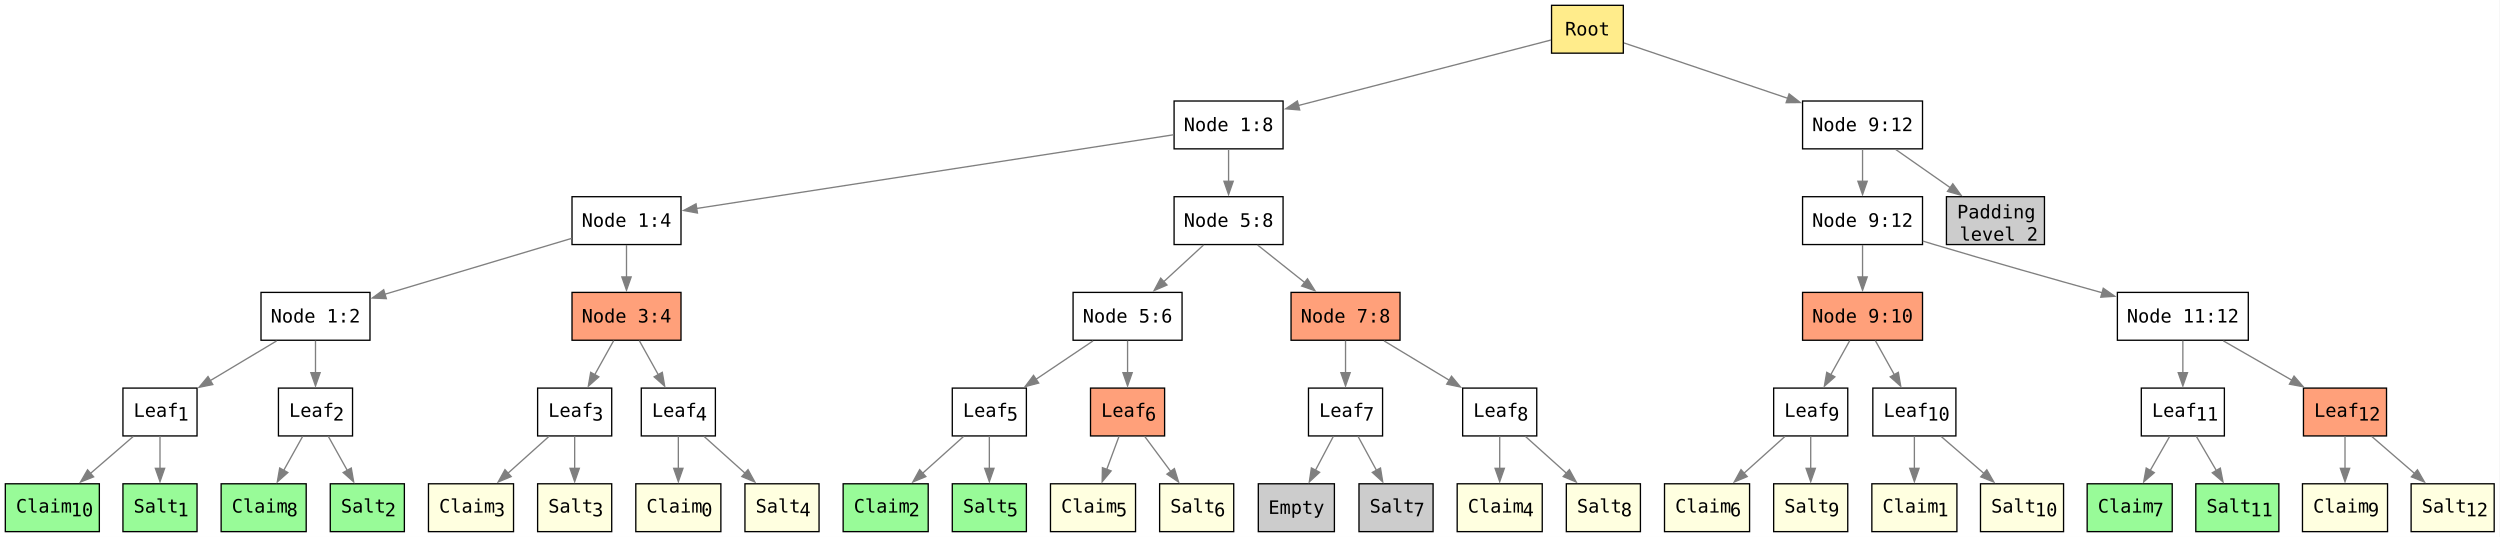
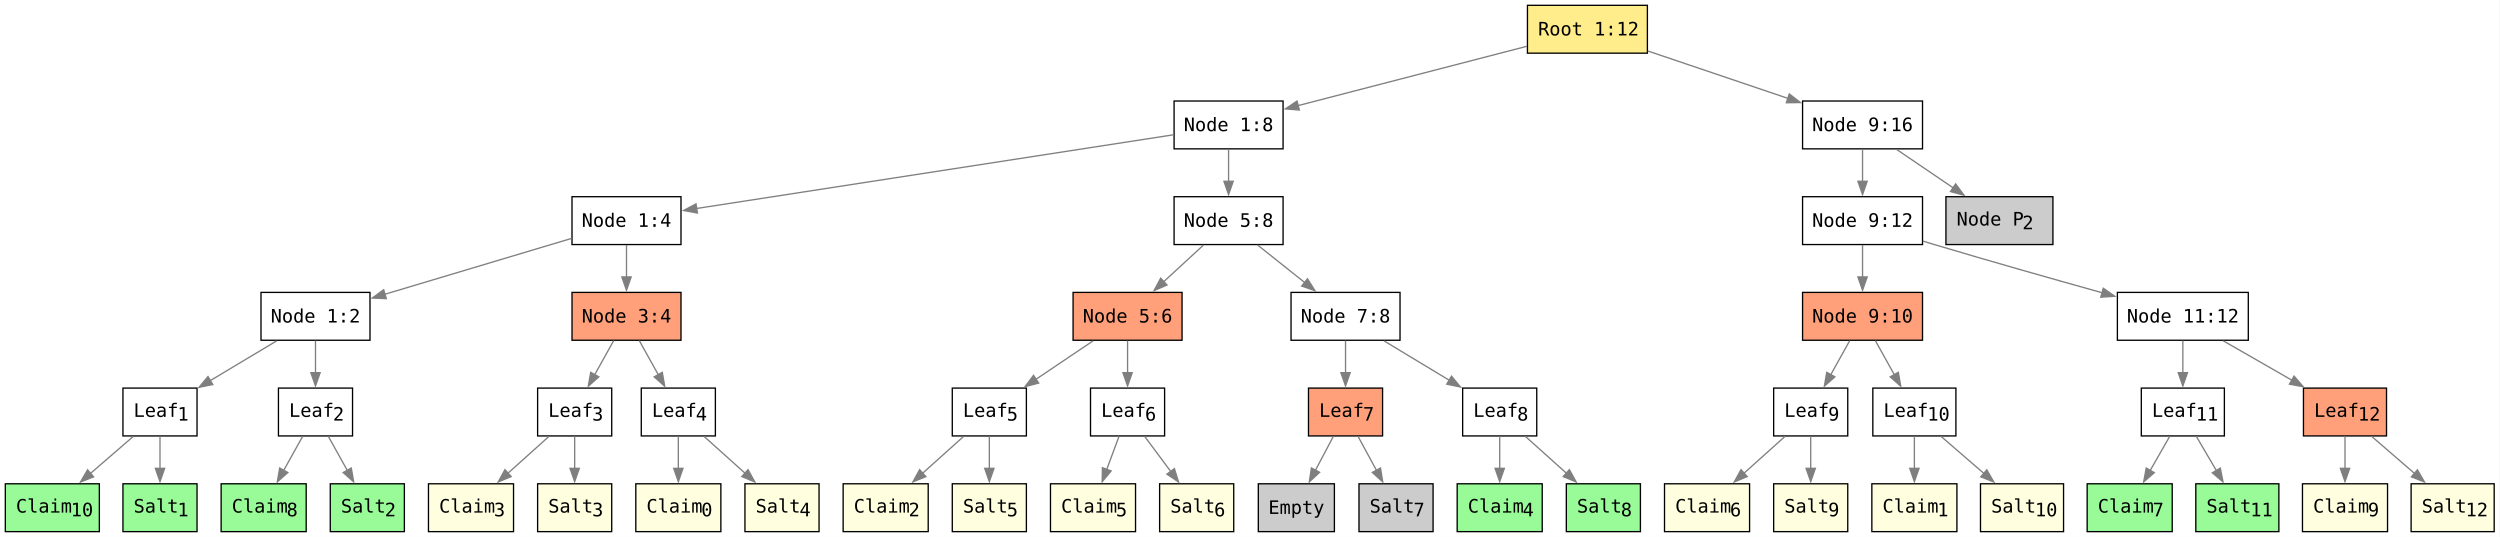
<svg xmlns="http://www.w3.org/2000/svg" width="1881pt" height="404pt" viewBox="0.00 0.00 1881.00 404.00">
  <g id="graph0" class="graph" transform="scale(1 1) rotate(0) translate(4 400)">
    <polygon fill="white" stroke="none" points="-4,4 -4,-400 1876.62,-400 1876.62,4 -4,4" />
    <g id="node1" class="node">
      <polygon fill="none" stroke="black" points="144.25,-108 88.5,-108 88.5,-72 144.25,-72 144.25,-108" />
      <text xml:space="preserve" text-anchor="start" x="96.5" y="-86.33" font-family="monospace" font-size="14.00">Leaf</text>
      <text xml:space="preserve" text-anchor="start" x="129.5" y="-86.33" font-family="monospace" baseline-shift="sub" font-size="14.00">1</text>
    </g>
    <g id="node26" class="node">
      <polygon fill="palegreen" stroke="black" points="70.75,-36 0,-36 0,0 70.75,0 70.75,-36" />
      <text xml:space="preserve" text-anchor="start" x="8" y="-14.32" font-family="monospace" font-size="14.00">Claim</text>
      <text xml:space="preserve" text-anchor="start" x="49.25" y="-14.32" font-family="monospace" baseline-shift="sub" font-size="14.00">10</text>
    </g>
    <g id="edge25" class="edge">
      <path fill="none" stroke="#7f7f7f" d="M96.35,-71.7C86.62,-63.28 74.74,-53.02 64.06,-43.79" />
      <polygon fill="#7f7f7f" stroke="#7f7f7f" points="66.45,-41.23 56.59,-37.34 61.87,-46.52 66.45,-41.23" />
    </g>
    <g id="node27" class="node">
      <polygon fill="palegreen" stroke="black" points="144.25,-36 88.5,-36 88.5,0 144.25,0 144.25,-36" />
      <text xml:space="preserve" text-anchor="start" x="96.5" y="-14.32" font-family="monospace" font-size="14.00">Salt</text>
      <text xml:space="preserve" text-anchor="start" x="129.5" y="-14.32" font-family="monospace" baseline-shift="sub" font-size="14.00">1</text>
    </g>
    <g id="edge26" class="edge">
      <path fill="none" stroke="#7f7f7f" d="M116.38,-71.7C116.38,-64.41 116.38,-55.73 116.38,-47.54" />
      <polygon fill="#7f7f7f" stroke="#7f7f7f" points="119.88,-47.62 116.38,-37.62 112.88,-47.62 119.88,-47.62" />
    </g>
    <g id="node2" class="node">
      <polygon fill="none" stroke="black" points="261.25,-108 205.5,-108 205.5,-72 261.25,-72 261.25,-108" />
      <text xml:space="preserve" text-anchor="start" x="213.5" y="-86.33" font-family="monospace" font-size="14.00">Leaf</text>
      <text xml:space="preserve" text-anchor="start" x="246.5" y="-86.33" font-family="monospace" baseline-shift="sub" font-size="14.00">2</text>
    </g>
    <g id="node28" class="node">
      <polygon fill="palegreen" stroke="black" points="226.38,-36 162.38,-36 162.38,0 226.38,0 226.38,-36" />
      <text xml:space="preserve" text-anchor="start" x="170.38" y="-14.32" font-family="monospace" font-size="14.00">Claim</text>
      <text xml:space="preserve" text-anchor="start" x="211.62" y="-14.32" font-family="monospace" baseline-shift="sub" font-size="14.00">8</text>
    </g>
    <g id="edge27" class="edge">
      <path fill="none" stroke="#7f7f7f" d="M223.73,-71.7C219.44,-63.98 214.27,-54.71 209.48,-46.11" />
      <polygon fill="#7f7f7f" stroke="#7f7f7f" points="212.57,-44.46 204.64,-37.43 206.45,-47.87 212.57,-44.46" />
    </g>
    <g id="node29" class="node">
      <polygon fill="palegreen" stroke="black" points="300.25,-36 244.5,-36 244.5,0 300.25,0 300.25,-36" />
      <text xml:space="preserve" text-anchor="start" x="252.5" y="-14.32" font-family="monospace" font-size="14.00">Salt</text>
      <text xml:space="preserve" text-anchor="start" x="285.5" y="-14.32" font-family="monospace" baseline-shift="sub" font-size="14.00">2</text>
    </g>
    <g id="edge28" class="edge">
      <path fill="none" stroke="#7f7f7f" d="M243.02,-71.7C247.31,-63.98 252.48,-54.71 257.27,-46.11" />
      <polygon fill="#7f7f7f" stroke="#7f7f7f" points="260.3,-47.87 262.11,-37.43 254.18,-44.46 260.3,-47.87" />
    </g>
    <g id="node3" class="node">
      <polygon fill="none" stroke="black" points="456.25,-108 400.5,-108 400.5,-72 456.25,-72 456.25,-108" />
      <text xml:space="preserve" text-anchor="start" x="408.5" y="-86.33" font-family="monospace" font-size="14.00">Leaf</text>
      <text xml:space="preserve" text-anchor="start" x="441.5" y="-86.33" font-family="monospace" baseline-shift="sub" font-size="14.00">3</text>
    </g>
    <g id="node30" class="node">
      <polygon fill="lightyellow" stroke="black" points="382.38,-36 318.38,-36 318.38,0 382.38,0 382.38,-36" />
      <text xml:space="preserve" text-anchor="start" x="326.38" y="-14.32" font-family="monospace" font-size="14.00">Claim</text>
      <text xml:space="preserve" text-anchor="start" x="367.62" y="-14.32" font-family="monospace" baseline-shift="sub" font-size="14.00">3</text>
    </g>
    <g id="edge29" class="edge">
      <path fill="none" stroke="#7f7f7f" d="M409.09,-71.7C399.72,-63.28 388.28,-53.02 378,-43.79" />
      <polygon fill="#7f7f7f" stroke="#7f7f7f" points="380.61,-41.43 370.83,-37.36 375.94,-46.64 380.61,-41.43" />
    </g>
    <g id="node31" class="node">
      <polygon fill="lightyellow" stroke="black" points="456.25,-36 400.5,-36 400.5,0 456.25,0 456.25,-36" />
      <text xml:space="preserve" text-anchor="start" x="408.5" y="-14.32" font-family="monospace" font-size="14.00">Salt</text>
      <text xml:space="preserve" text-anchor="start" x="441.5" y="-14.32" font-family="monospace" baseline-shift="sub" font-size="14.00">3</text>
    </g>
    <g id="edge30" class="edge">
      <path fill="none" stroke="#7f7f7f" d="M428.38,-71.7C428.38,-64.41 428.38,-55.73 428.38,-47.54" />
      <polygon fill="#7f7f7f" stroke="#7f7f7f" points="431.88,-47.62 428.38,-37.62 424.88,-47.62 431.88,-47.62" />
    </g>
    <g id="node4" class="node">
      <polygon fill="none" stroke="black" points="534.25,-108 478.5,-108 478.5,-72 534.25,-72 534.25,-108" />
      <text xml:space="preserve" text-anchor="start" x="486.5" y="-86.33" font-family="monospace" font-size="14.00">Leaf</text>
      <text xml:space="preserve" text-anchor="start" x="519.5" y="-86.33" font-family="monospace" baseline-shift="sub" font-size="14.00">4</text>
    </g>
    <g id="node32" class="node">
      <polygon fill="lightyellow" stroke="black" points="538.38,-36 474.38,-36 474.38,0 538.38,0 538.38,-36" />
      <text xml:space="preserve" text-anchor="start" x="482.38" y="-14.32" font-family="monospace" font-size="14.00">Claim</text>
      <text xml:space="preserve" text-anchor="start" x="523.62" y="-14.32" font-family="monospace" baseline-shift="sub" font-size="14.00">0</text>
    </g>
    <g id="edge31" class="edge">
      <path fill="none" stroke="#7f7f7f" d="M506.38,-71.7C506.38,-64.41 506.38,-55.73 506.38,-47.54" />
      <polygon fill="#7f7f7f" stroke="#7f7f7f" points="509.88,-47.62 506.38,-37.62 502.88,-47.62 509.88,-47.62" />
    </g>
    <g id="node33" class="node">
      <polygon fill="lightyellow" stroke="black" points="612.25,-36 556.5,-36 556.5,0 612.25,0 612.25,-36" />
      <text xml:space="preserve" text-anchor="start" x="564.5" y="-14.32" font-family="monospace" font-size="14.00">Salt</text>
      <text xml:space="preserve" text-anchor="start" x="597.5" y="-14.32" font-family="monospace" baseline-shift="sub" font-size="14.00">4</text>
    </g>
    <g id="edge32" class="edge">
      <path fill="none" stroke="#7f7f7f" d="M525.66,-71.7C535.03,-63.28 546.47,-53.02 556.75,-43.79" />
      <polygon fill="#7f7f7f" stroke="#7f7f7f" points="558.81,-46.64 563.92,-37.36 554.14,-41.43 558.81,-46.64" />
    </g>
    <g id="node5" class="node">
      <polygon fill="none" stroke="black" points="768.25,-108 712.5,-108 712.5,-72 768.25,-72 768.25,-108" />
      <text xml:space="preserve" text-anchor="start" x="720.5" y="-86.33" font-family="monospace" font-size="14.00">Leaf</text>
      <text xml:space="preserve" text-anchor="start" x="753.5" y="-86.33" font-family="monospace" baseline-shift="sub" font-size="14.00">5</text>
    </g>
    <g id="node34" class="node">
-       <polygon fill="palegreen" stroke="black" points="694.38,-36 630.38,-36 630.38,0 694.38,0 694.38,-36" />
+       <polygon fill="lightyellow" stroke="black" points="694.38,-36 630.38,-36 630.38,0 694.38,0 694.38,-36" />
      <text xml:space="preserve" text-anchor="start" x="638.38" y="-14.32" font-family="monospace" font-size="14.00">Claim</text>
      <text xml:space="preserve" text-anchor="start" x="679.62" y="-14.32" font-family="monospace" baseline-shift="sub" font-size="14.00">2</text>
    </g>
    <g id="edge33" class="edge">
      <path fill="none" stroke="#7f7f7f" d="M721.09,-71.7C711.72,-63.28 700.28,-53.02 690,-43.79" />
      <polygon fill="#7f7f7f" stroke="#7f7f7f" points="692.61,-41.43 682.83,-37.36 687.94,-46.64 692.61,-41.43" />
    </g>
    <g id="node35" class="node">
-       <polygon fill="palegreen" stroke="black" points="768.25,-36 712.5,-36 712.5,0 768.25,0 768.25,-36" />
+       <polygon fill="lightyellow" stroke="black" points="768.25,-36 712.5,-36 712.5,0 768.25,0 768.25,-36" />
      <text xml:space="preserve" text-anchor="start" x="720.5" y="-14.32" font-family="monospace" font-size="14.00">Salt</text>
      <text xml:space="preserve" text-anchor="start" x="753.5" y="-14.32" font-family="monospace" baseline-shift="sub" font-size="14.00">5</text>
    </g>
    <g id="edge34" class="edge">
      <path fill="none" stroke="#7f7f7f" d="M740.38,-71.7C740.38,-64.41 740.38,-55.73 740.38,-47.54" />
      <polygon fill="#7f7f7f" stroke="#7f7f7f" points="743.88,-47.62 740.38,-37.62 736.88,-47.62 743.88,-47.62" />
    </g>
    <g id="node6" class="node">
-       <polygon fill="lightsalmon" stroke="black" points="872.25,-108 816.5,-108 816.5,-72 872.25,-72 872.25,-108" />
+       <polygon fill="none" stroke="black" points="872.25,-108 816.5,-108 816.5,-72 872.25,-72 872.25,-108" />
      <text xml:space="preserve" text-anchor="start" x="824.5" y="-86.33" font-family="monospace" font-size="14.00">Leaf</text>
      <text xml:space="preserve" text-anchor="start" x="857.5" y="-86.33" font-family="monospace" baseline-shift="sub" font-size="14.00">6</text>
    </g>
    <g id="node36" class="node">
      <polygon fill="lightyellow" stroke="black" points="850.38,-36 786.38,-36 786.38,0 850.38,0 850.38,-36" />
      <text xml:space="preserve" text-anchor="start" x="794.38" y="-14.32" font-family="monospace" font-size="14.00">Claim</text>
      <text xml:space="preserve" text-anchor="start" x="835.62" y="-14.32" font-family="monospace" baseline-shift="sub" font-size="14.00">5</text>
    </g>
    <g id="edge35" class="edge">
      <path fill="none" stroke="#7f7f7f" d="M837.95,-71.7C835.15,-64.15 831.79,-55.12 828.66,-46.68" />
      <polygon fill="#7f7f7f" stroke="#7f7f7f" points="832.02,-45.68 825.26,-37.52 825.46,-48.12 832.02,-45.68" />
    </g>
    <g id="node37" class="node">
      <polygon fill="lightyellow" stroke="black" points="924.25,-36 868.5,-36 868.5,0 924.25,0 924.25,-36" />
      <text xml:space="preserve" text-anchor="start" x="876.5" y="-14.32" font-family="monospace" font-size="14.00">Salt</text>
      <text xml:space="preserve" text-anchor="start" x="909.5" y="-14.32" font-family="monospace" baseline-shift="sub" font-size="14.00">6</text>
    </g>
    <g id="edge36" class="edge">
      <path fill="none" stroke="#7f7f7f" d="M857.23,-71.7C863.15,-63.73 870.3,-54.1 876.86,-45.26" />
      <polygon fill="#7f7f7f" stroke="#7f7f7f" points="879.61,-47.43 882.77,-37.32 873.99,-43.26 879.61,-47.43" />
    </g>
    <g id="node7" class="node">
-       <polygon fill="none" stroke="black" points="1036.25,-108 980.5,-108 980.5,-72 1036.25,-72 1036.25,-108" />
+       <polygon fill="lightsalmon" stroke="black" points="1036.25,-108 980.5,-108 980.5,-72 1036.25,-72 1036.25,-108" />
      <text xml:space="preserve" text-anchor="start" x="988.5" y="-86.33" font-family="monospace" font-size="14.00">Leaf</text>
      <text xml:space="preserve" text-anchor="start" x="1021.5" y="-86.33" font-family="monospace" baseline-shift="sub" font-size="14.00">7</text>
    </g>
    <g id="node38" class="node">
      <polygon fill="#cccccc" stroke="black" points="1000,-36 942.75,-36 942.75,0 1000,0 1000,-36" />
      <text xml:space="preserve" text-anchor="middle" x="971.38" y="-13.32" font-family="monospace" font-size="14.00">Empty</text>
    </g>
    <g id="edge37" class="edge">
      <path fill="none" stroke="#7f7f7f" d="M999.23,-71.7C995.15,-63.98 990.25,-54.71 985.71,-46.11" />
      <polygon fill="#7f7f7f" stroke="#7f7f7f" points="988.89,-44.65 981.12,-37.44 982.7,-47.92 988.89,-44.65" />
    </g>
    <g id="node39" class="node">
      <polygon fill="#cccccc" stroke="black" points="1074.25,-36 1018.5,-36 1018.5,0 1074.25,0 1074.25,-36" />
      <text xml:space="preserve" text-anchor="start" x="1026.5" y="-14.32" font-family="monospace" font-size="14.00">Salt</text>
      <text xml:space="preserve" text-anchor="start" x="1059.5" y="-14.32" font-family="monospace" baseline-shift="sub" font-size="14.00">7</text>
    </g>
    <g id="edge38" class="edge">
      <path fill="none" stroke="#7f7f7f" d="M1017.77,-71.7C1021.96,-63.98 1026.99,-54.71 1031.66,-46.11" />
      <polygon fill="#7f7f7f" stroke="#7f7f7f" points="1034.67,-47.89 1036.37,-37.43 1028.52,-44.55 1034.67,-47.89" />
    </g>
    <g id="node8" class="node">
      <polygon fill="none" stroke="black" points="1152.25,-108 1096.5,-108 1096.5,-72 1152.25,-72 1152.25,-108" />
      <text xml:space="preserve" text-anchor="start" x="1104.5" y="-86.33" font-family="monospace" font-size="14.00">Leaf</text>
      <text xml:space="preserve" text-anchor="start" x="1137.5" y="-86.33" font-family="monospace" baseline-shift="sub" font-size="14.00">8</text>
    </g>
    <g id="node40" class="node">
-       <polygon fill="lightyellow" stroke="black" points="1156.38,-36 1092.38,-36 1092.38,0 1156.38,0 1156.38,-36" />
+       <polygon fill="palegreen" stroke="black" points="1156.38,-36 1092.38,-36 1092.38,0 1156.38,0 1156.38,-36" />
      <text xml:space="preserve" text-anchor="start" x="1100.38" y="-14.32" font-family="monospace" font-size="14.00">Claim</text>
      <text xml:space="preserve" text-anchor="start" x="1141.62" y="-14.32" font-family="monospace" baseline-shift="sub" font-size="14.00">4</text>
    </g>
    <g id="edge39" class="edge">
      <path fill="none" stroke="#7f7f7f" d="M1124.38,-71.7C1124.38,-64.41 1124.38,-55.73 1124.38,-47.54" />
      <polygon fill="#7f7f7f" stroke="#7f7f7f" points="1127.88,-47.62 1124.38,-37.62 1120.88,-47.62 1127.88,-47.62" />
    </g>
    <g id="node41" class="node">
-       <polygon fill="lightyellow" stroke="black" points="1230.25,-36 1174.5,-36 1174.5,0 1230.25,0 1230.25,-36" />
+       <polygon fill="palegreen" stroke="black" points="1230.25,-36 1174.5,-36 1174.5,0 1230.25,0 1230.25,-36" />
      <text xml:space="preserve" text-anchor="start" x="1182.5" y="-14.32" font-family="monospace" font-size="14.00">Salt</text>
      <text xml:space="preserve" text-anchor="start" x="1215.5" y="-14.32" font-family="monospace" baseline-shift="sub" font-size="14.00">8</text>
    </g>
    <g id="edge40" class="edge">
      <path fill="none" stroke="#7f7f7f" d="M1143.66,-71.7C1153.03,-63.28 1164.47,-53.02 1174.75,-43.79" />
      <polygon fill="#7f7f7f" stroke="#7f7f7f" points="1176.81,-46.64 1181.92,-37.36 1172.14,-41.43 1176.81,-46.64" />
    </g>
    <g id="node9" class="node">
      <polygon fill="none" stroke="black" points="1386.25,-108 1330.5,-108 1330.5,-72 1386.25,-72 1386.25,-108" />
      <text xml:space="preserve" text-anchor="start" x="1338.5" y="-86.33" font-family="monospace" font-size="14.00">Leaf</text>
      <text xml:space="preserve" text-anchor="start" x="1371.5" y="-86.33" font-family="monospace" baseline-shift="sub" font-size="14.00">9</text>
    </g>
    <g id="node42" class="node">
      <polygon fill="lightyellow" stroke="black" points="1312.38,-36 1248.38,-36 1248.38,0 1312.38,0 1312.38,-36" />
      <text xml:space="preserve" text-anchor="start" x="1256.38" y="-14.32" font-family="monospace" font-size="14.00">Claim</text>
      <text xml:space="preserve" text-anchor="start" x="1297.62" y="-14.32" font-family="monospace" baseline-shift="sub" font-size="14.00">6</text>
    </g>
    <g id="edge41" class="edge">
      <path fill="none" stroke="#7f7f7f" d="M1339.09,-71.7C1329.72,-63.28 1318.28,-53.02 1308,-43.79" />
      <polygon fill="#7f7f7f" stroke="#7f7f7f" points="1310.61,-41.43 1300.83,-37.36 1305.94,-46.64 1310.61,-41.43" />
    </g>
    <g id="node43" class="node">
      <polygon fill="lightyellow" stroke="black" points="1386.25,-36 1330.5,-36 1330.5,0 1386.25,0 1386.25,-36" />
      <text xml:space="preserve" text-anchor="start" x="1338.5" y="-14.32" font-family="monospace" font-size="14.00">Salt</text>
      <text xml:space="preserve" text-anchor="start" x="1371.5" y="-14.32" font-family="monospace" baseline-shift="sub" font-size="14.00">9</text>
    </g>
    <g id="edge42" class="edge">
      <path fill="none" stroke="#7f7f7f" d="M1358.38,-71.7C1358.38,-64.41 1358.38,-55.73 1358.38,-47.54" />
      <polygon fill="#7f7f7f" stroke="#7f7f7f" points="1361.88,-47.62 1358.38,-37.62 1354.88,-47.62 1361.88,-47.62" />
    </g>
    <g id="node10" class="node">
      <polygon fill="none" stroke="black" points="1467.62,-108 1405.12,-108 1405.12,-72 1467.62,-72 1467.62,-108" />
      <text xml:space="preserve" text-anchor="start" x="1413.12" y="-86.33" font-family="monospace" font-size="14.00">Leaf</text>
      <text xml:space="preserve" text-anchor="start" x="1446.12" y="-86.33" font-family="monospace" baseline-shift="sub" font-size="14.00">10</text>
    </g>
    <g id="node44" class="node">
      <polygon fill="lightyellow" stroke="black" points="1468.38,-36 1404.38,-36 1404.38,0 1468.38,0 1468.38,-36" />
      <text xml:space="preserve" text-anchor="start" x="1412.38" y="-14.32" font-family="monospace" font-size="14.00">Claim</text>
      <text xml:space="preserve" text-anchor="start" x="1453.62" y="-14.32" font-family="monospace" baseline-shift="sub" font-size="14.00">1</text>
    </g>
    <g id="edge43" class="edge">
      <path fill="none" stroke="#7f7f7f" d="M1436.38,-71.7C1436.38,-64.41 1436.38,-55.73 1436.38,-47.54" />
      <polygon fill="#7f7f7f" stroke="#7f7f7f" points="1439.88,-47.62 1436.38,-37.62 1432.88,-47.62 1439.88,-47.62" />
    </g>
    <g id="node45" class="node">
      <polygon fill="lightyellow" stroke="black" points="1548.62,-36 1486.12,-36 1486.12,0 1548.62,0 1548.62,-36" />
      <text xml:space="preserve" text-anchor="start" x="1494.12" y="-14.32" font-family="monospace" font-size="14.00">Salt</text>
      <text xml:space="preserve" text-anchor="start" x="1527.12" y="-14.32" font-family="monospace" baseline-shift="sub" font-size="14.00">10</text>
    </g>
    <g id="edge44" class="edge">
      <path fill="none" stroke="#7f7f7f" d="M1456.4,-71.7C1466.13,-63.28 1478.01,-53.02 1488.69,-43.79" />
      <polygon fill="#7f7f7f" stroke="#7f7f7f" points="1490.88,-46.52 1496.16,-37.34 1486.3,-41.23 1490.88,-46.52" />
    </g>
    <g id="node11" class="node">
      <polygon fill="none" stroke="black" points="1669.62,-108 1607.12,-108 1607.12,-72 1669.62,-72 1669.62,-108" />
      <text xml:space="preserve" text-anchor="start" x="1615.12" y="-86.33" font-family="monospace" font-size="14.00">Leaf</text>
      <text xml:space="preserve" text-anchor="start" x="1648.12" y="-86.33" font-family="monospace" baseline-shift="sub" font-size="14.00">11</text>
    </g>
    <g id="node46" class="node">
      <polygon fill="palegreen" stroke="black" points="1630.38,-36 1566.38,-36 1566.38,0 1630.38,0 1630.38,-36" />
      <text xml:space="preserve" text-anchor="start" x="1574.38" y="-14.32" font-family="monospace" font-size="14.00">Claim</text>
      <text xml:space="preserve" text-anchor="start" x="1615.62" y="-14.32" font-family="monospace" baseline-shift="sub" font-size="14.00">7</text>
    </g>
    <g id="edge45" class="edge">
      <path fill="none" stroke="#7f7f7f" d="M1628.49,-71.7C1624.03,-63.9 1618.67,-54.51 1613.71,-45.83" />
      <polygon fill="#7f7f7f" stroke="#7f7f7f" points="1616.9,-44.36 1608.9,-37.42 1610.82,-47.84 1616.9,-44.36" />
    </g>
    <g id="node47" class="node">
      <polygon fill="palegreen" stroke="black" points="1710.62,-36 1648.12,-36 1648.12,0 1710.62,0 1710.62,-36" />
      <text xml:space="preserve" text-anchor="start" x="1656.12" y="-14.32" font-family="monospace" font-size="14.00">Salt</text>
      <text xml:space="preserve" text-anchor="start" x="1689.12" y="-14.32" font-family="monospace" baseline-shift="sub" font-size="14.00">11</text>
    </g>
    <g id="edge46" class="edge">
      <path fill="none" stroke="#7f7f7f" d="M1648.51,-71.7C1653.08,-63.9 1658.58,-54.51 1663.66,-45.83" />
      <polygon fill="#7f7f7f" stroke="#7f7f7f" points="1666.56,-47.81 1668.59,-37.41 1660.52,-44.27 1666.56,-47.81" />
    </g>
    <g id="node12" class="node">
      <polygon fill="lightsalmon" stroke="black" points="1791.62,-108 1729.12,-108 1729.12,-72 1791.62,-72 1791.62,-108" />
      <text xml:space="preserve" text-anchor="start" x="1737.12" y="-86.33" font-family="monospace" font-size="14.00">Leaf</text>
      <text xml:space="preserve" text-anchor="start" x="1770.12" y="-86.33" font-family="monospace" baseline-shift="sub" font-size="14.00">12</text>
    </g>
    <g id="node48" class="node">
      <polygon fill="lightyellow" stroke="black" points="1792.38,-36 1728.38,-36 1728.38,0 1792.38,0 1792.38,-36" />
      <text xml:space="preserve" text-anchor="start" x="1736.38" y="-14.32" font-family="monospace" font-size="14.00">Claim</text>
      <text xml:space="preserve" text-anchor="start" x="1777.62" y="-14.32" font-family="monospace" baseline-shift="sub" font-size="14.00">9</text>
    </g>
    <g id="edge47" class="edge">
      <path fill="none" stroke="#7f7f7f" d="M1760.38,-71.7C1760.38,-64.41 1760.38,-55.73 1760.38,-47.54" />
      <polygon fill="#7f7f7f" stroke="#7f7f7f" points="1763.88,-47.62 1760.38,-37.62 1756.88,-47.62 1763.88,-47.62" />
    </g>
    <g id="node49" class="node">
      <polygon fill="lightyellow" stroke="black" points="1872.62,-36 1810.12,-36 1810.12,0 1872.62,0 1872.62,-36" />
      <text xml:space="preserve" text-anchor="start" x="1818.12" y="-14.32" font-family="monospace" font-size="14.00">Salt</text>
      <text xml:space="preserve" text-anchor="start" x="1851.12" y="-14.32" font-family="monospace" baseline-shift="sub" font-size="14.00">12</text>
    </g>
    <g id="edge48" class="edge">
      <path fill="none" stroke="#7f7f7f" d="M1780.4,-71.7C1790.13,-63.28 1802.01,-53.02 1812.69,-43.79" />
      <polygon fill="#7f7f7f" stroke="#7f7f7f" points="1814.88,-46.52 1820.16,-37.34 1810.3,-41.23 1814.88,-46.52" />
    </g>
    <g id="node13" class="node">
      <polygon fill="none" stroke="black" points="274.38,-180 192.38,-180 192.38,-144 274.38,-144 274.38,-180" />
      <text xml:space="preserve" text-anchor="middle" x="233.38" y="-157.32" font-family="monospace" font-size="14.00">Node 1:2</text>
    </g>
    <g id="edge1" class="edge">
      <path fill="none" stroke="#7f7f7f" d="M204.15,-143.52C189.02,-134.46 170.36,-123.3 154.15,-113.6" />
      <polygon fill="#7f7f7f" stroke="#7f7f7f" points="156.1,-110.69 145.72,-108.56 152.5,-116.69 156.1,-110.69" />
    </g>
    <g id="edge2" class="edge">
      <path fill="none" stroke="#7f7f7f" d="M233.38,-143.7C233.38,-136.41 233.38,-127.73 233.38,-119.54" />
      <polygon fill="#7f7f7f" stroke="#7f7f7f" points="236.88,-119.62 233.38,-109.62 229.88,-119.62 236.88,-119.62" />
    </g>
    <g id="node14" class="node">
      <polygon fill="lightsalmon" stroke="black" points="508.38,-180 426.38,-180 426.38,-144 508.38,-144 508.38,-180" />
      <text xml:space="preserve" text-anchor="middle" x="467.38" y="-157.32" font-family="monospace" font-size="14.00">Node 3:4</text>
    </g>
    <g id="edge3" class="edge">
      <path fill="none" stroke="#7f7f7f" d="M457.73,-143.7C453.44,-135.98 448.27,-126.71 443.48,-118.11" />
      <polygon fill="#7f7f7f" stroke="#7f7f7f" points="446.57,-116.46 438.64,-109.43 440.45,-119.87 446.57,-116.46" />
    </g>
    <g id="edge4" class="edge">
      <path fill="none" stroke="#7f7f7f" d="M477.02,-143.7C481.31,-135.98 486.48,-126.71 491.27,-118.11" />
      <polygon fill="#7f7f7f" stroke="#7f7f7f" points="494.3,-119.87 496.11,-109.43 488.18,-116.46 494.3,-119.87" />
    </g>
    <g id="node15" class="node">
-       <polygon fill="none" stroke="black" points="885.38,-180 803.38,-180 803.38,-144 885.38,-144 885.38,-180" />
+       <polygon fill="lightsalmon" stroke="black" points="885.38,-180 803.38,-180 803.38,-144 885.38,-144 885.38,-180" />
      <text xml:space="preserve" text-anchor="middle" x="844.38" y="-157.32" font-family="monospace" font-size="14.00">Node 5:6</text>
    </g>
    <g id="edge5" class="edge">
      <path fill="none" stroke="#7f7f7f" d="M818.4,-143.52C805.4,-134.76 789.47,-124.04 775.4,-114.58" />
      <polygon fill="#7f7f7f" stroke="#7f7f7f" points="777.53,-111.79 767.27,-109.11 773.62,-117.59 777.53,-111.79" />
    </g>
    <g id="edge6" class="edge">
      <path fill="none" stroke="#7f7f7f" d="M844.38,-143.7C844.38,-136.41 844.38,-127.73 844.38,-119.54" />
      <polygon fill="#7f7f7f" stroke="#7f7f7f" points="847.88,-119.62 844.38,-109.62 840.88,-119.62 847.88,-119.62" />
    </g>
    <g id="node16" class="node">
-       <polygon fill="lightsalmon" stroke="black" points="1049.38,-180 967.38,-180 967.38,-144 1049.38,-144 1049.38,-180" />
+       <polygon fill="none" stroke="black" points="1049.38,-180 967.38,-180 967.38,-144 1049.38,-144 1049.38,-180" />
      <text xml:space="preserve" text-anchor="middle" x="1008.38" y="-157.32" font-family="monospace" font-size="14.00">Node 7:8</text>
    </g>
    <g id="edge7" class="edge">
      <path fill="none" stroke="#7f7f7f" d="M1008.38,-143.7C1008.38,-136.41 1008.38,-127.73 1008.38,-119.54" />
      <polygon fill="#7f7f7f" stroke="#7f7f7f" points="1011.88,-119.62 1008.38,-109.62 1004.88,-119.62 1011.88,-119.62" />
    </g>
    <g id="edge8" class="edge">
      <path fill="none" stroke="#7f7f7f" d="M1037.35,-143.52C1052.24,-134.53 1070.57,-123.47 1086.57,-113.81" />
      <polygon fill="#7f7f7f" stroke="#7f7f7f" points="1088.12,-116.96 1094.88,-108.8 1084.51,-110.97 1088.12,-116.96" />
    </g>
    <g id="node17" class="node">
      <polygon fill="lightsalmon" stroke="black" points="1442.5,-180 1352.25,-180 1352.25,-144 1442.5,-144 1442.5,-180" />
      <text xml:space="preserve" text-anchor="middle" x="1397.38" y="-157.32" font-family="monospace" font-size="14.00">Node 9:10</text>
    </g>
    <g id="edge9" class="edge">
      <path fill="none" stroke="#7f7f7f" d="M1387.73,-143.7C1383.44,-135.98 1378.27,-126.71 1373.48,-118.11" />
      <polygon fill="#7f7f7f" stroke="#7f7f7f" points="1376.57,-116.46 1368.64,-109.43 1370.45,-119.87 1376.57,-116.46" />
    </g>
    <g id="edge10" class="edge">
      <path fill="none" stroke="#7f7f7f" d="M1407.02,-143.7C1411.31,-135.98 1416.48,-126.71 1421.27,-118.11" />
      <polygon fill="#7f7f7f" stroke="#7f7f7f" points="1424.3,-119.87 1426.11,-109.43 1418.18,-116.46 1424.3,-119.87" />
    </g>
    <g id="node18" class="node">
      <polygon fill="none" stroke="black" points="1687.62,-180 1589.12,-180 1589.12,-144 1687.62,-144 1687.62,-180" />
      <text xml:space="preserve" text-anchor="middle" x="1638.38" y="-157.32" font-family="monospace" font-size="14.00">Node 11:12</text>
    </g>
    <g id="edge11" class="edge">
      <path fill="none" stroke="#7f7f7f" d="M1638.38,-143.7C1638.38,-136.41 1638.38,-127.73 1638.38,-119.54" />
      <polygon fill="#7f7f7f" stroke="#7f7f7f" points="1641.88,-119.62 1638.38,-109.62 1634.88,-119.62 1641.88,-119.62" />
    </g>
    <g id="edge12" class="edge">
      <path fill="none" stroke="#7f7f7f" d="M1668.85,-143.52C1684.54,-134.51 1703.87,-123.42 1720.71,-113.76" />
      <polygon fill="#7f7f7f" stroke="#7f7f7f" points="1722.05,-117.03 1728.98,-109.01 1718.56,-110.95 1722.05,-117.03" />
    </g>
    <g id="node19" class="node">
      <polygon fill="none" stroke="black" points="508.38,-252 426.38,-252 426.38,-216 508.38,-216 508.38,-252" />
      <text xml:space="preserve" text-anchor="middle" x="467.38" y="-229.32" font-family="monospace" font-size="14.00">Node 1:4</text>
    </g>
    <g id="edge13" class="edge">
      <path fill="none" stroke="#7f7f7f" d="M426.08,-220.65C386.94,-208.94 327.98,-191.3 285.59,-178.62" />
      <polygon fill="#7f7f7f" stroke="#7f7f7f" points="286.68,-175.29 276.1,-175.78 284.68,-182 286.68,-175.29" />
    </g>
    <g id="edge14" class="edge">
      <path fill="none" stroke="#7f7f7f" d="M467.38,-215.7C467.38,-208.41 467.38,-199.73 467.38,-191.54" />
      <polygon fill="#7f7f7f" stroke="#7f7f7f" points="470.88,-191.62 467.38,-181.62 463.88,-191.62 470.88,-191.62" />
    </g>
    <g id="node20" class="node">
      <polygon fill="none" stroke="black" points="961.38,-252 879.38,-252 879.38,-216 961.38,-216 961.38,-252" />
      <text xml:space="preserve" text-anchor="middle" x="920.38" y="-229.32" font-family="monospace" font-size="14.00">Node 5:8</text>
    </g>
    <g id="edge15" class="edge">
      <path fill="none" stroke="#7f7f7f" d="M901.59,-215.7C892.55,-207.37 881.53,-197.22 871.59,-188.07" />
      <polygon fill="#7f7f7f" stroke="#7f7f7f" points="874.05,-185.57 864.32,-181.37 869.31,-190.72 874.05,-185.57" />
    </g>
    <g id="edge16" class="edge">
      <path fill="none" stroke="#7f7f7f" d="M942.13,-215.7C952.81,-207.2 965.87,-196.81 977.56,-187.51" />
      <polygon fill="#7f7f7f" stroke="#7f7f7f" points="979.74,-190.25 985.38,-181.29 975.38,-184.78 979.74,-190.25" />
    </g>
    <g id="node21" class="node">
      <polygon fill="none" stroke="black" points="1442.5,-252 1352.25,-252 1352.25,-216 1442.5,-216 1442.5,-252" />
      <text xml:space="preserve" text-anchor="middle" x="1397.38" y="-229.32" font-family="monospace" font-size="14.00">Node 9:12</text>
    </g>
    <g id="edge17" class="edge">
      <path fill="none" stroke="#7f7f7f" d="M1397.38,-215.7C1397.38,-208.41 1397.38,-199.73 1397.38,-191.54" />
      <polygon fill="#7f7f7f" stroke="#7f7f7f" points="1400.88,-191.62 1397.38,-181.62 1393.88,-191.62 1400.88,-191.62" />
    </g>
    <g id="edge18" class="edge">
      <path fill="none" stroke="#7f7f7f" d="M1442.72,-218.62C1445.65,-217.73 1448.55,-216.84 1451.38,-216 1493.42,-203.43 1541,-189.95 1577.65,-179.73" />
      <polygon fill="#7f7f7f" stroke="#7f7f7f" points="1578.5,-183.13 1587.2,-177.08 1576.62,-176.39 1578.5,-183.13" />
    </g>
    <g id="node22" class="node">
-       <polygon fill="#cccccc" stroke="black" points="1534.25,-252 1460.5,-252 1460.5,-216 1534.25,-216 1534.25,-252" />
-       <text xml:space="preserve" text-anchor="start" x="1468.5" y="-235.7" font-family="monospace" font-size="14.00">Padding</text>
-       <text xml:space="preserve" text-anchor="start" x="1470.38" y="-221.7" font-family="monospace" baseline-shift="sub" font-size="14.00">level 2 </text>
+       <polygon fill="#cccccc" stroke="black" points="1540.62,-252 1460.12,-252 1460.12,-216 1540.62,-216 1540.62,-252" />
+       <text xml:space="preserve" text-anchor="start" x="1468.12" y="-230.32" font-family="monospace" font-size="14.00">Node P</text>
+       <text xml:space="preserve" text-anchor="start" x="1517.62" y="-230.32" font-family="monospace" baseline-shift="sub" font-size="14.00">2</text>
+       <text xml:space="preserve" text-anchor="start" x="1524.38" y="-230.32" font-family="monospace" font-size="14.00"> </text>
    </g>
    <g id="node23" class="node">
      <polygon fill="none" stroke="black" points="961.38,-324 879.38,-324 879.38,-288 961.38,-288 961.38,-324" />
      <text xml:space="preserve" text-anchor="middle" x="920.38" y="-301.32" font-family="monospace" font-size="14.00">Node 1:8</text>
    </g>
    <g id="edge19" class="edge">
      <path fill="none" stroke="#7f7f7f" d="M878.97,-298.6C796.34,-285.83 611.1,-257.21 520,-243.13" />
      <polygon fill="#7f7f7f" stroke="#7f7f7f" points="520.76,-239.71 510.34,-241.64 519.69,-246.63 520.76,-239.71" />
    </g>
    <g id="edge20" class="edge">
      <path fill="none" stroke="#7f7f7f" d="M920.38,-287.7C920.38,-280.41 920.38,-271.73 920.38,-263.54" />
      <polygon fill="#7f7f7f" stroke="#7f7f7f" points="923.88,-263.62 920.38,-253.62 916.88,-263.62 923.88,-263.62" />
    </g>
    <g id="node24" class="node">
      <polygon fill="none" stroke="black" points="1442.5,-324 1352.25,-324 1352.25,-288 1442.5,-288 1442.5,-324" />
-       <text xml:space="preserve" text-anchor="middle" x="1397.38" y="-301.32" font-family="monospace" font-size="14.00">Node 9:12</text>
+       <text xml:space="preserve" text-anchor="middle" x="1397.38" y="-301.32" font-family="monospace" font-size="14.00">Node 9:16</text>
    </g>
    <g id="edge21" class="edge">
      <path fill="none" stroke="#7f7f7f" d="M1397.38,-287.7C1397.38,-280.41 1397.38,-271.73 1397.38,-263.54" />
      <polygon fill="#7f7f7f" stroke="#7f7f7f" points="1400.88,-263.62 1397.38,-253.62 1393.88,-263.62 1400.88,-263.62" />
    </g>
    <g id="edge22" class="edge">
-       <path fill="none" stroke="#7f7f7f" d="M1422.35,-287.52C1434.73,-278.85 1449.88,-268.25 1463.3,-258.85" />
-       <polygon fill="#7f7f7f" stroke="#7f7f7f" points="1465.29,-261.73 1471.48,-253.13 1461.28,-256 1465.29,-261.73" />
+       <path fill="none" stroke="#7f7f7f" d="M1423.1,-287.52C1435.98,-278.76 1451.75,-268.04 1465.69,-258.58" />
+       <polygon fill="#7f7f7f" stroke="#7f7f7f" points="1467.42,-261.63 1473.73,-253.11 1463.49,-255.84 1467.42,-261.63" />
    </g>
    <g id="node25" class="node">
-       <polygon fill="#ffec8b" stroke="black" points="1217.38,-396 1163.38,-396 1163.38,-360 1217.38,-360 1217.38,-396" />
-       <text xml:space="preserve" text-anchor="middle" x="1190.38" y="-373.32" font-family="monospace" font-size="14.00">Root</text>
+       <polygon fill="#ffec8b" stroke="black" points="1235.5,-396 1145.25,-396 1145.25,-360 1235.5,-360 1235.5,-396" />
+       <text xml:space="preserve" text-anchor="start" x="1153.25" y="-373.32" font-family="monospace" font-size="14.00">Root 1:12</text>
    </g>
    <g id="edge23" class="edge">
-       <path fill="none" stroke="#7f7f7f" d="M1163,-369.9C1118.51,-358.37 1029.75,-335.36 972.81,-320.6" />
-       <polygon fill="#7f7f7f" stroke="#7f7f7f" points="973.9,-317.26 963.34,-318.14 972.14,-324.04 973.9,-317.26" />
+       <path fill="none" stroke="#7f7f7f" d="M1144.88,-365.2C1097.23,-352.85 1022.52,-333.48 972.52,-320.52" />
+       <polygon fill="#7f7f7f" stroke="#7f7f7f" points="973.65,-317.2 963.09,-318.07 971.89,-323.97 973.65,-317.2" />
    </g>
    <g id="edge24" class="edge">
-       <path fill="none" stroke="#7f7f7f" d="M1217.86,-367.7C1249.19,-357.11 1301.23,-339.51 1341.24,-325.98" />
-       <polygon fill="#7f7f7f" stroke="#7f7f7f" points="1342.13,-329.38 1350.48,-322.86 1339.88,-322.75 1342.13,-329.38" />
+       <path fill="none" stroke="#7f7f7f" d="M1235.8,-361.64C1266.81,-351.15 1308.1,-337.19 1341.18,-326" />
+       <polygon fill="#7f7f7f" stroke="#7f7f7f" points="1342.27,-329.33 1350.62,-322.81 1340.03,-322.7 1342.27,-329.33" />
    </g>
  </g>
</svg>
